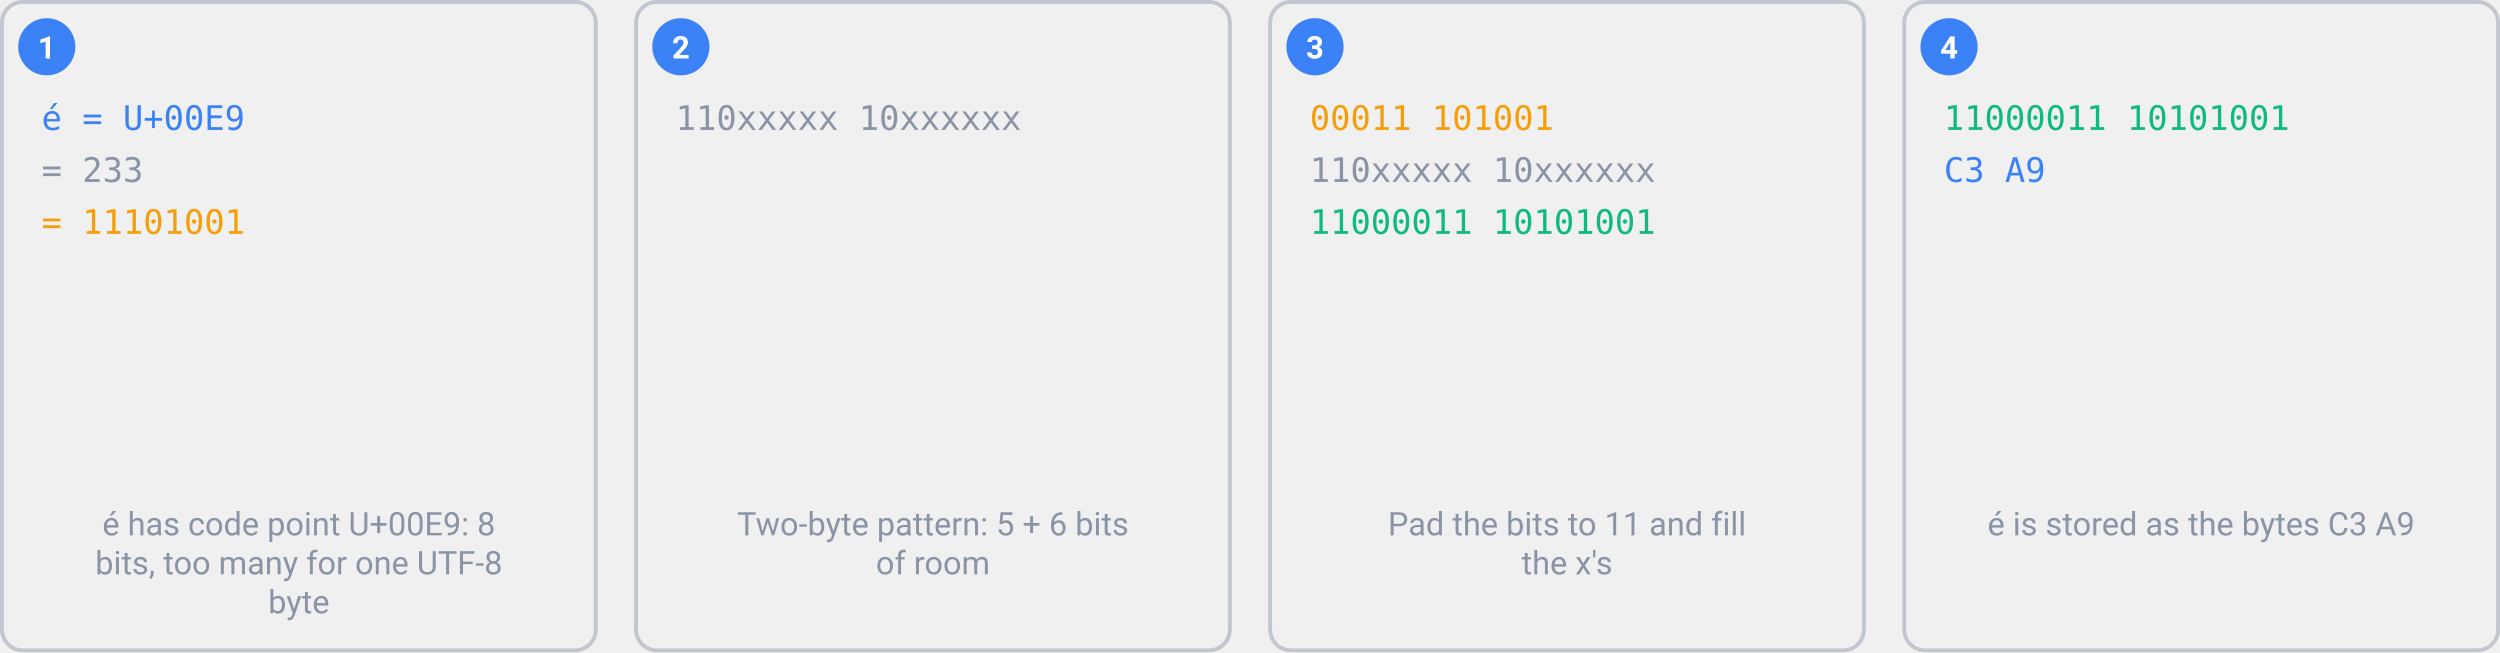
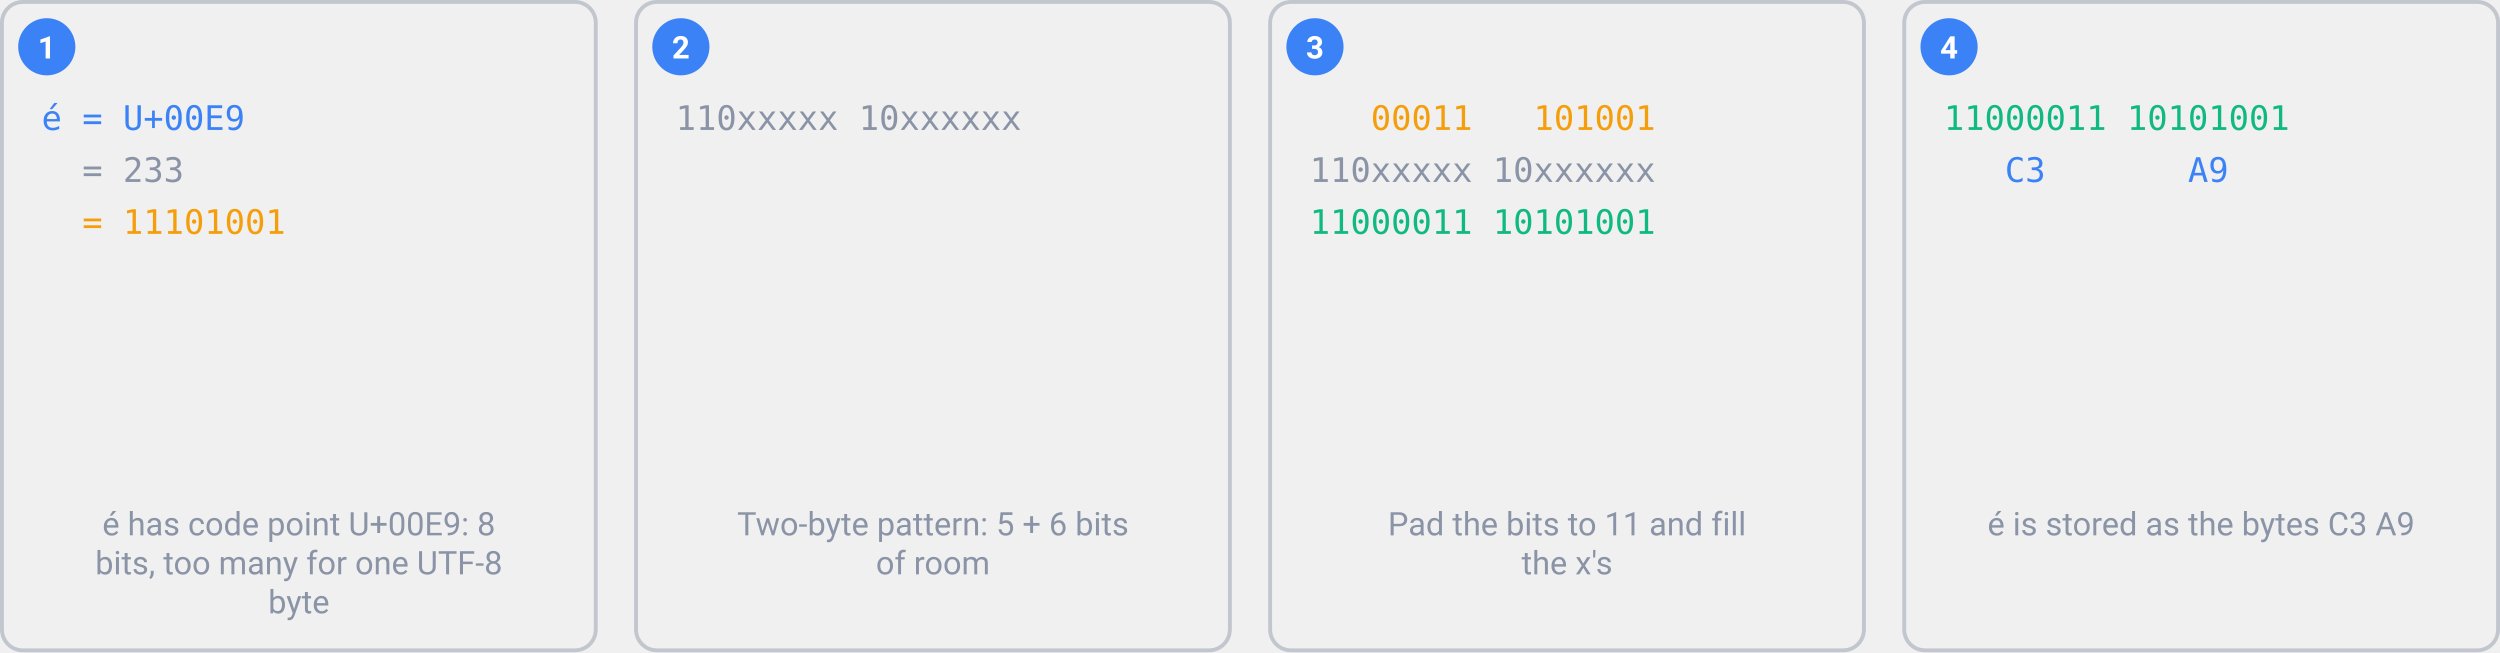
<svg xmlns="http://www.w3.org/2000/svg" viewBox="0 0 962 251" role="img" aria-label="Encoding é, code point U+00E9, in UTF-8: its 11 bits fill the pattern 110xxxxx 10xxxxxx, giving the bytes C3 A9">
  <g transform="translate(0 0)">
    <rect x="0.75" y="0.75" width="228.5" height="249.5" rx="8" fill="none" stroke="#8a94a6" stroke-opacity="0.45" stroke-width="1.5" />
    <circle cx="18" cy="18" r="11" fill="#3b82f6" />
    <text x="18" y="22.5" fill="#ffffff" font-size="12" font-weight="700" text-anchor="middle" font-family="-apple-system, 'Segoe UI', Roboto, sans-serif">1</text>
    <text x="16" y="50" fill="#3b82f6" font-size="13" text-anchor="start" font-family="ui-monospace, Menlo, Consolas, monospace">é = U+00E9</text>
-     <text x="16" y="70" fill="#8a94a6" font-size="13" text-anchor="start" font-family="ui-monospace, Menlo, Consolas, monospace">  = 233</text>
-     <text x="16" y="90" fill="#f59e0b" font-size="13" text-anchor="start" font-family="ui-monospace, Menlo, Consolas, monospace">  = 11101001</text>
+     <text x="16" y="70" fill="#8a94a6" font-size="13" text-anchor="start" font-family="ui-monospace, Menlo, Consolas, monospace" xml:space="preserve">  = 233</text>
+     <text x="16" y="90" fill="#f59e0b" font-size="13" text-anchor="start" font-family="ui-monospace, Menlo, Consolas, monospace" xml:space="preserve">  = 11101001</text>
    <text x="115.0" y="206" fill="#8a94a6" font-size="12.5" text-anchor="middle" font-family="-apple-system, 'Segoe UI', Roboto, sans-serif">é has code point U+00E9: 8</text>
    <text x="115.0" y="221" fill="#8a94a6" font-size="12.5" text-anchor="middle" font-family="-apple-system, 'Segoe UI', Roboto, sans-serif">bits, too many for one UTF-8</text>
    <text x="115.0" y="236" fill="#8a94a6" font-size="12.5" text-anchor="middle" font-family="-apple-system, 'Segoe UI', Roboto, sans-serif">byte</text>
  </g>
  <g transform="translate(244 0)">
    <rect x="0.75" y="0.75" width="228.5" height="249.5" rx="8" fill="none" stroke="#8a94a6" stroke-opacity="0.45" stroke-width="1.5" />
    <circle cx="18" cy="18" r="11" fill="#3b82f6" />
    <text x="18" y="22.5" fill="#ffffff" font-size="12" font-weight="700" text-anchor="middle" font-family="-apple-system, 'Segoe UI', Roboto, sans-serif">2</text>
    <text x="16" y="50" fill="#8a94a6" font-size="13" text-anchor="start" font-family="ui-monospace, Menlo, Consolas, monospace">110xxxxx 10xxxxxx</text>
    <text x="115.0" y="206" fill="#8a94a6" font-size="12.5" text-anchor="middle" font-family="-apple-system, 'Segoe UI', Roboto, sans-serif">Two-byte pattern: 5 + 6 bits</text>
    <text x="115.0" y="221" fill="#8a94a6" font-size="12.5" text-anchor="middle" font-family="-apple-system, 'Segoe UI', Roboto, sans-serif">of room</text>
  </g>
  <g transform="translate(488 0)">
    <rect x="0.75" y="0.75" width="228.5" height="249.5" rx="8" fill="none" stroke="#8a94a6" stroke-opacity="0.45" stroke-width="1.5" />
    <circle cx="18" cy="18" r="11" fill="#3b82f6" />
    <text x="18" y="22.5" fill="#ffffff" font-size="12" font-weight="700" text-anchor="middle" font-family="-apple-system, 'Segoe UI', Roboto, sans-serif">3</text>
-     <text x="16" y="50" fill="#f59e0b" font-size="13" text-anchor="start" font-family="ui-monospace, Menlo, Consolas, monospace">   00011   101001</text>
+     <text x="16" y="50" fill="#f59e0b" font-size="13" text-anchor="start" font-family="ui-monospace, Menlo, Consolas, monospace" xml:space="preserve">   00011   101001</text>
    <text x="16" y="70" fill="#8a94a6" font-size="13" text-anchor="start" font-family="ui-monospace, Menlo, Consolas, monospace">110xxxxx 10xxxxxx</text>
    <text x="16" y="90" fill="#10b981" font-size="13" text-anchor="start" font-family="ui-monospace, Menlo, Consolas, monospace">11000011 10101001</text>
    <text x="115.0" y="206" fill="#8a94a6" font-size="12.5" text-anchor="middle" font-family="-apple-system, 'Segoe UI', Roboto, sans-serif">Pad the bits to 11 and fill</text>
    <text x="115.0" y="221" fill="#8a94a6" font-size="12.5" text-anchor="middle" font-family="-apple-system, 'Segoe UI', Roboto, sans-serif">the x's</text>
  </g>
  <g transform="translate(732 0)">
    <rect x="0.75" y="0.75" width="228.5" height="249.5" rx="8" fill="none" stroke="#8a94a6" stroke-opacity="0.45" stroke-width="1.5" />
    <circle cx="18" cy="18" r="11" fill="#3b82f6" />
    <text x="18" y="22.5" fill="#ffffff" font-size="12" font-weight="700" text-anchor="middle" font-family="-apple-system, 'Segoe UI', Roboto, sans-serif">4</text>
    <text x="16" y="50" fill="#10b981" font-size="13" text-anchor="start" font-family="ui-monospace, Menlo, Consolas, monospace">11000011 10101001</text>
-     <text x="16" y="70" fill="#3b82f6" font-size="13" text-anchor="start" font-family="ui-monospace, Menlo, Consolas, monospace">   C3       A9</text>
+     <text x="16" y="70" fill="#3b82f6" font-size="13" text-anchor="start" font-family="ui-monospace, Menlo, Consolas, monospace" xml:space="preserve">   C3       A9</text>
    <text x="115.0" y="206" fill="#8a94a6" font-size="12.5" text-anchor="middle" font-family="-apple-system, 'Segoe UI', Roboto, sans-serif">é is stored as the bytes C3 A9</text>
  </g>
</svg>
